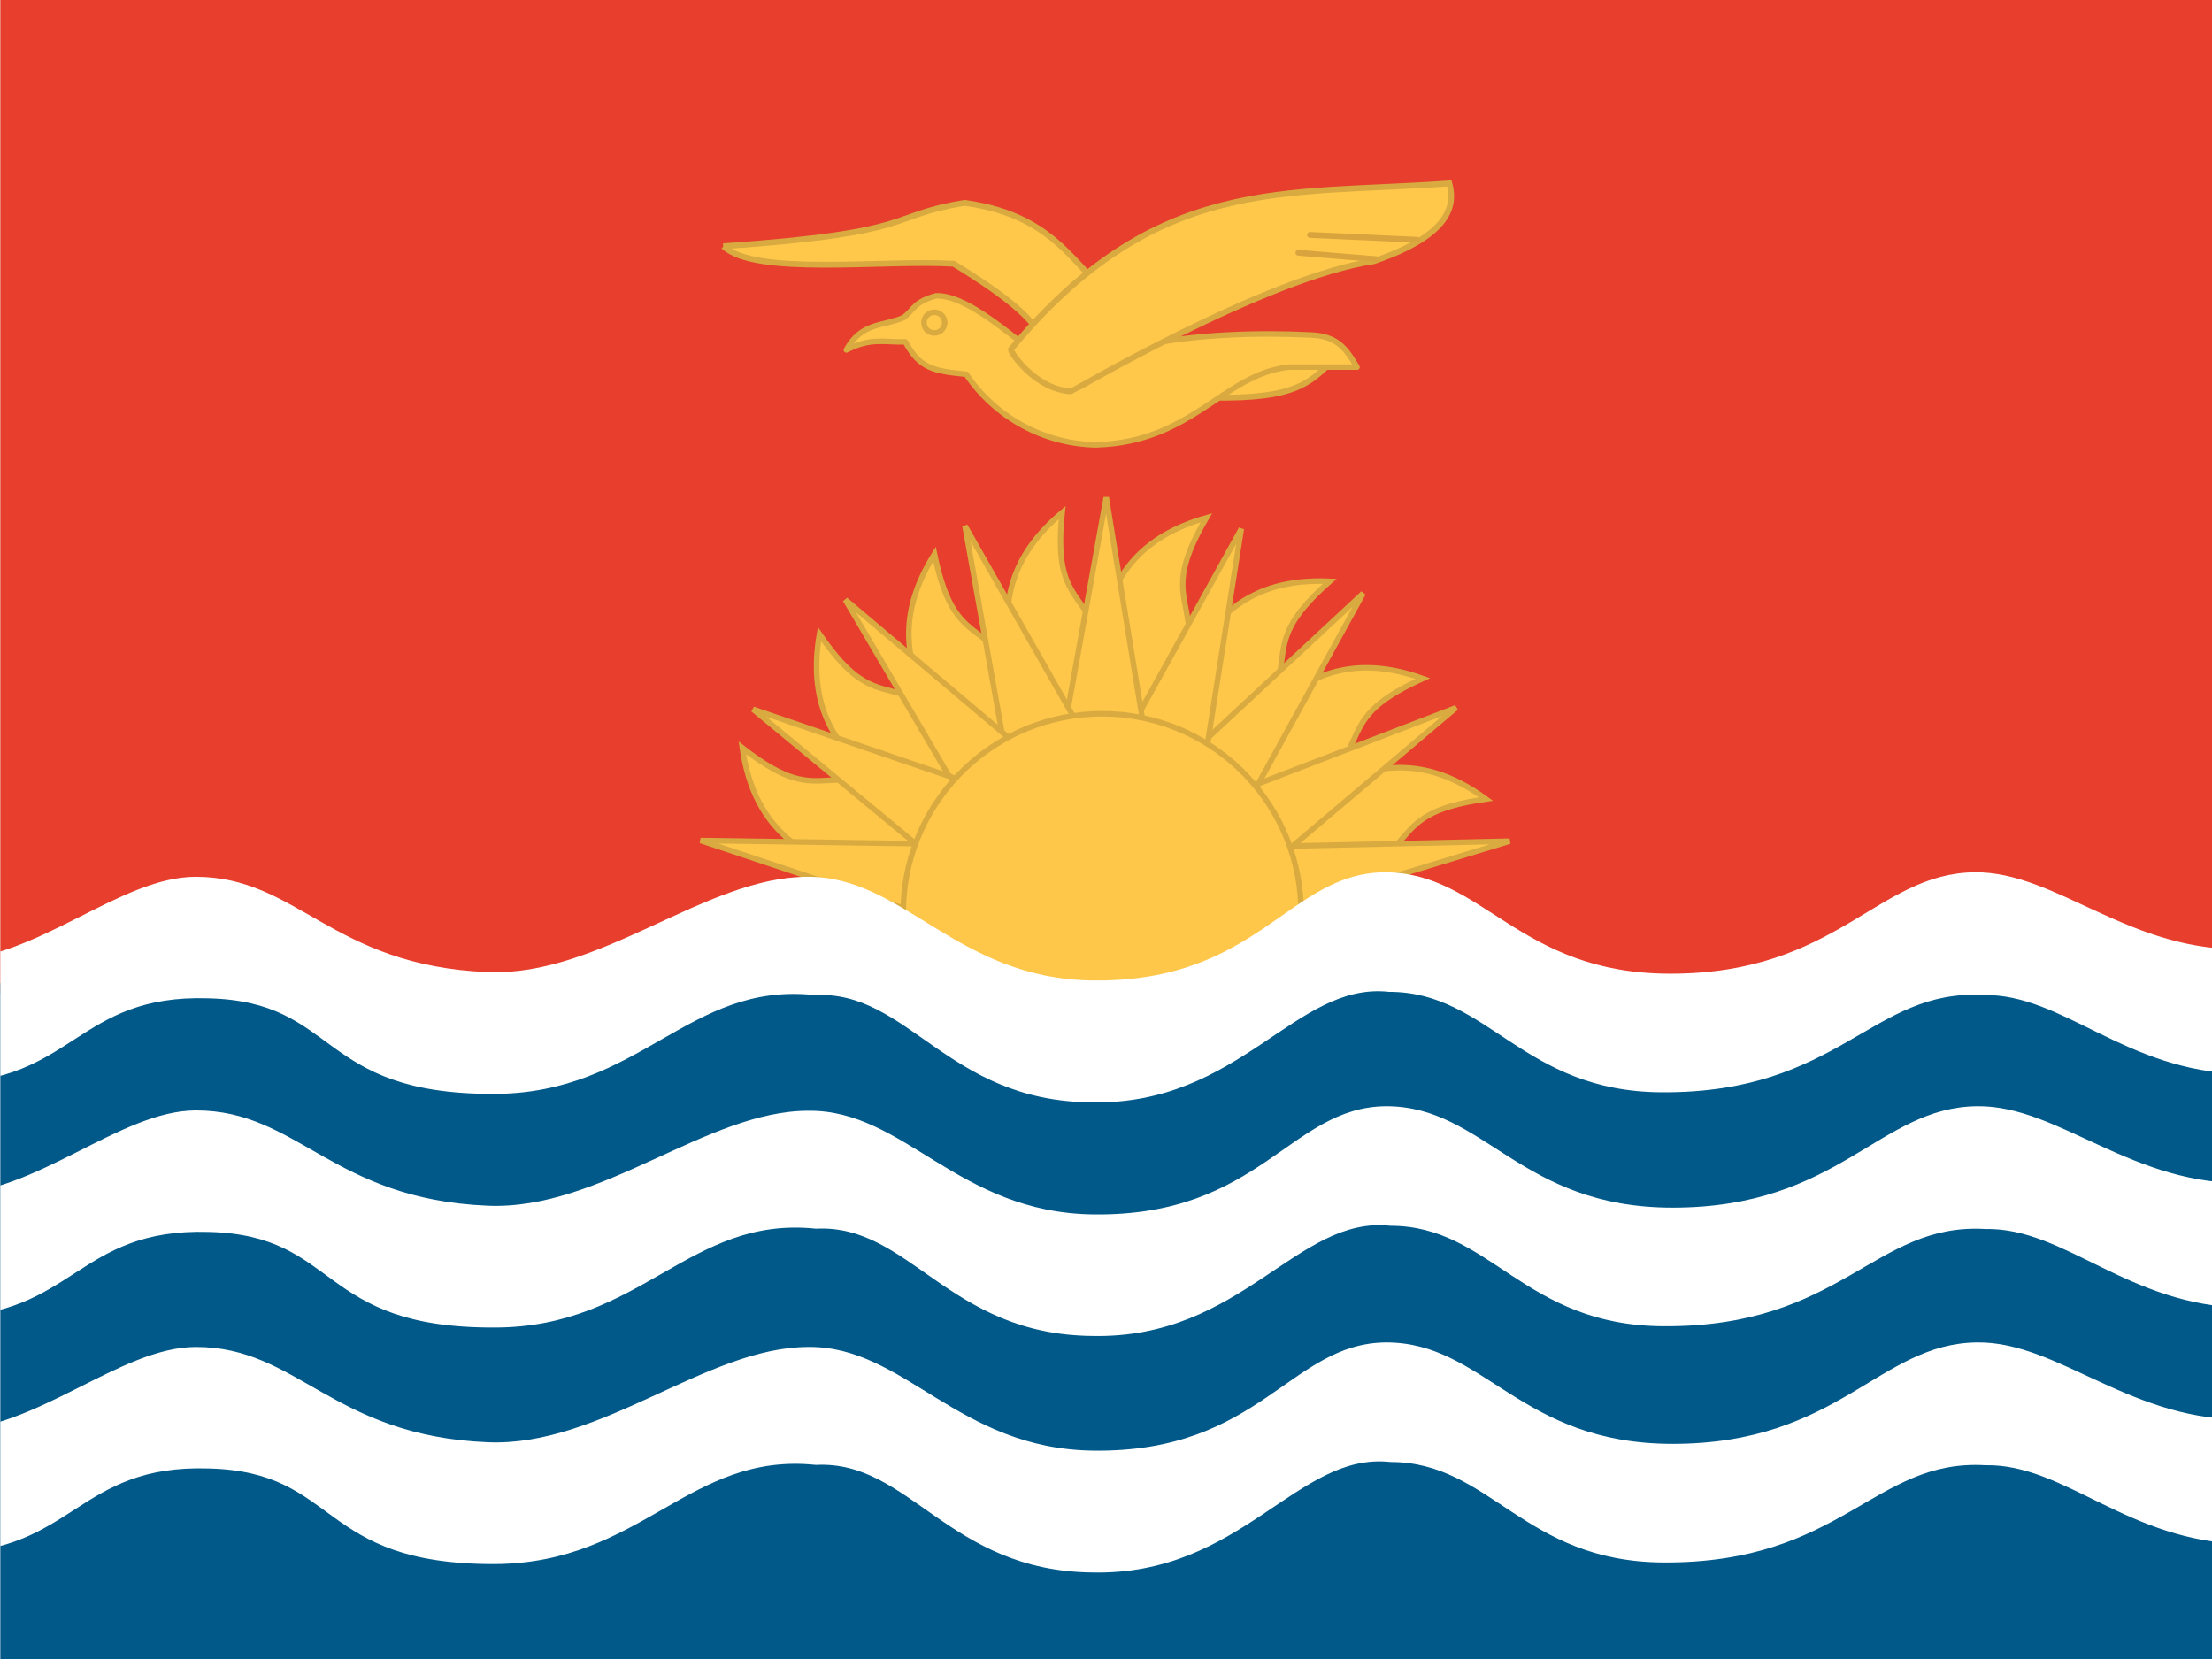
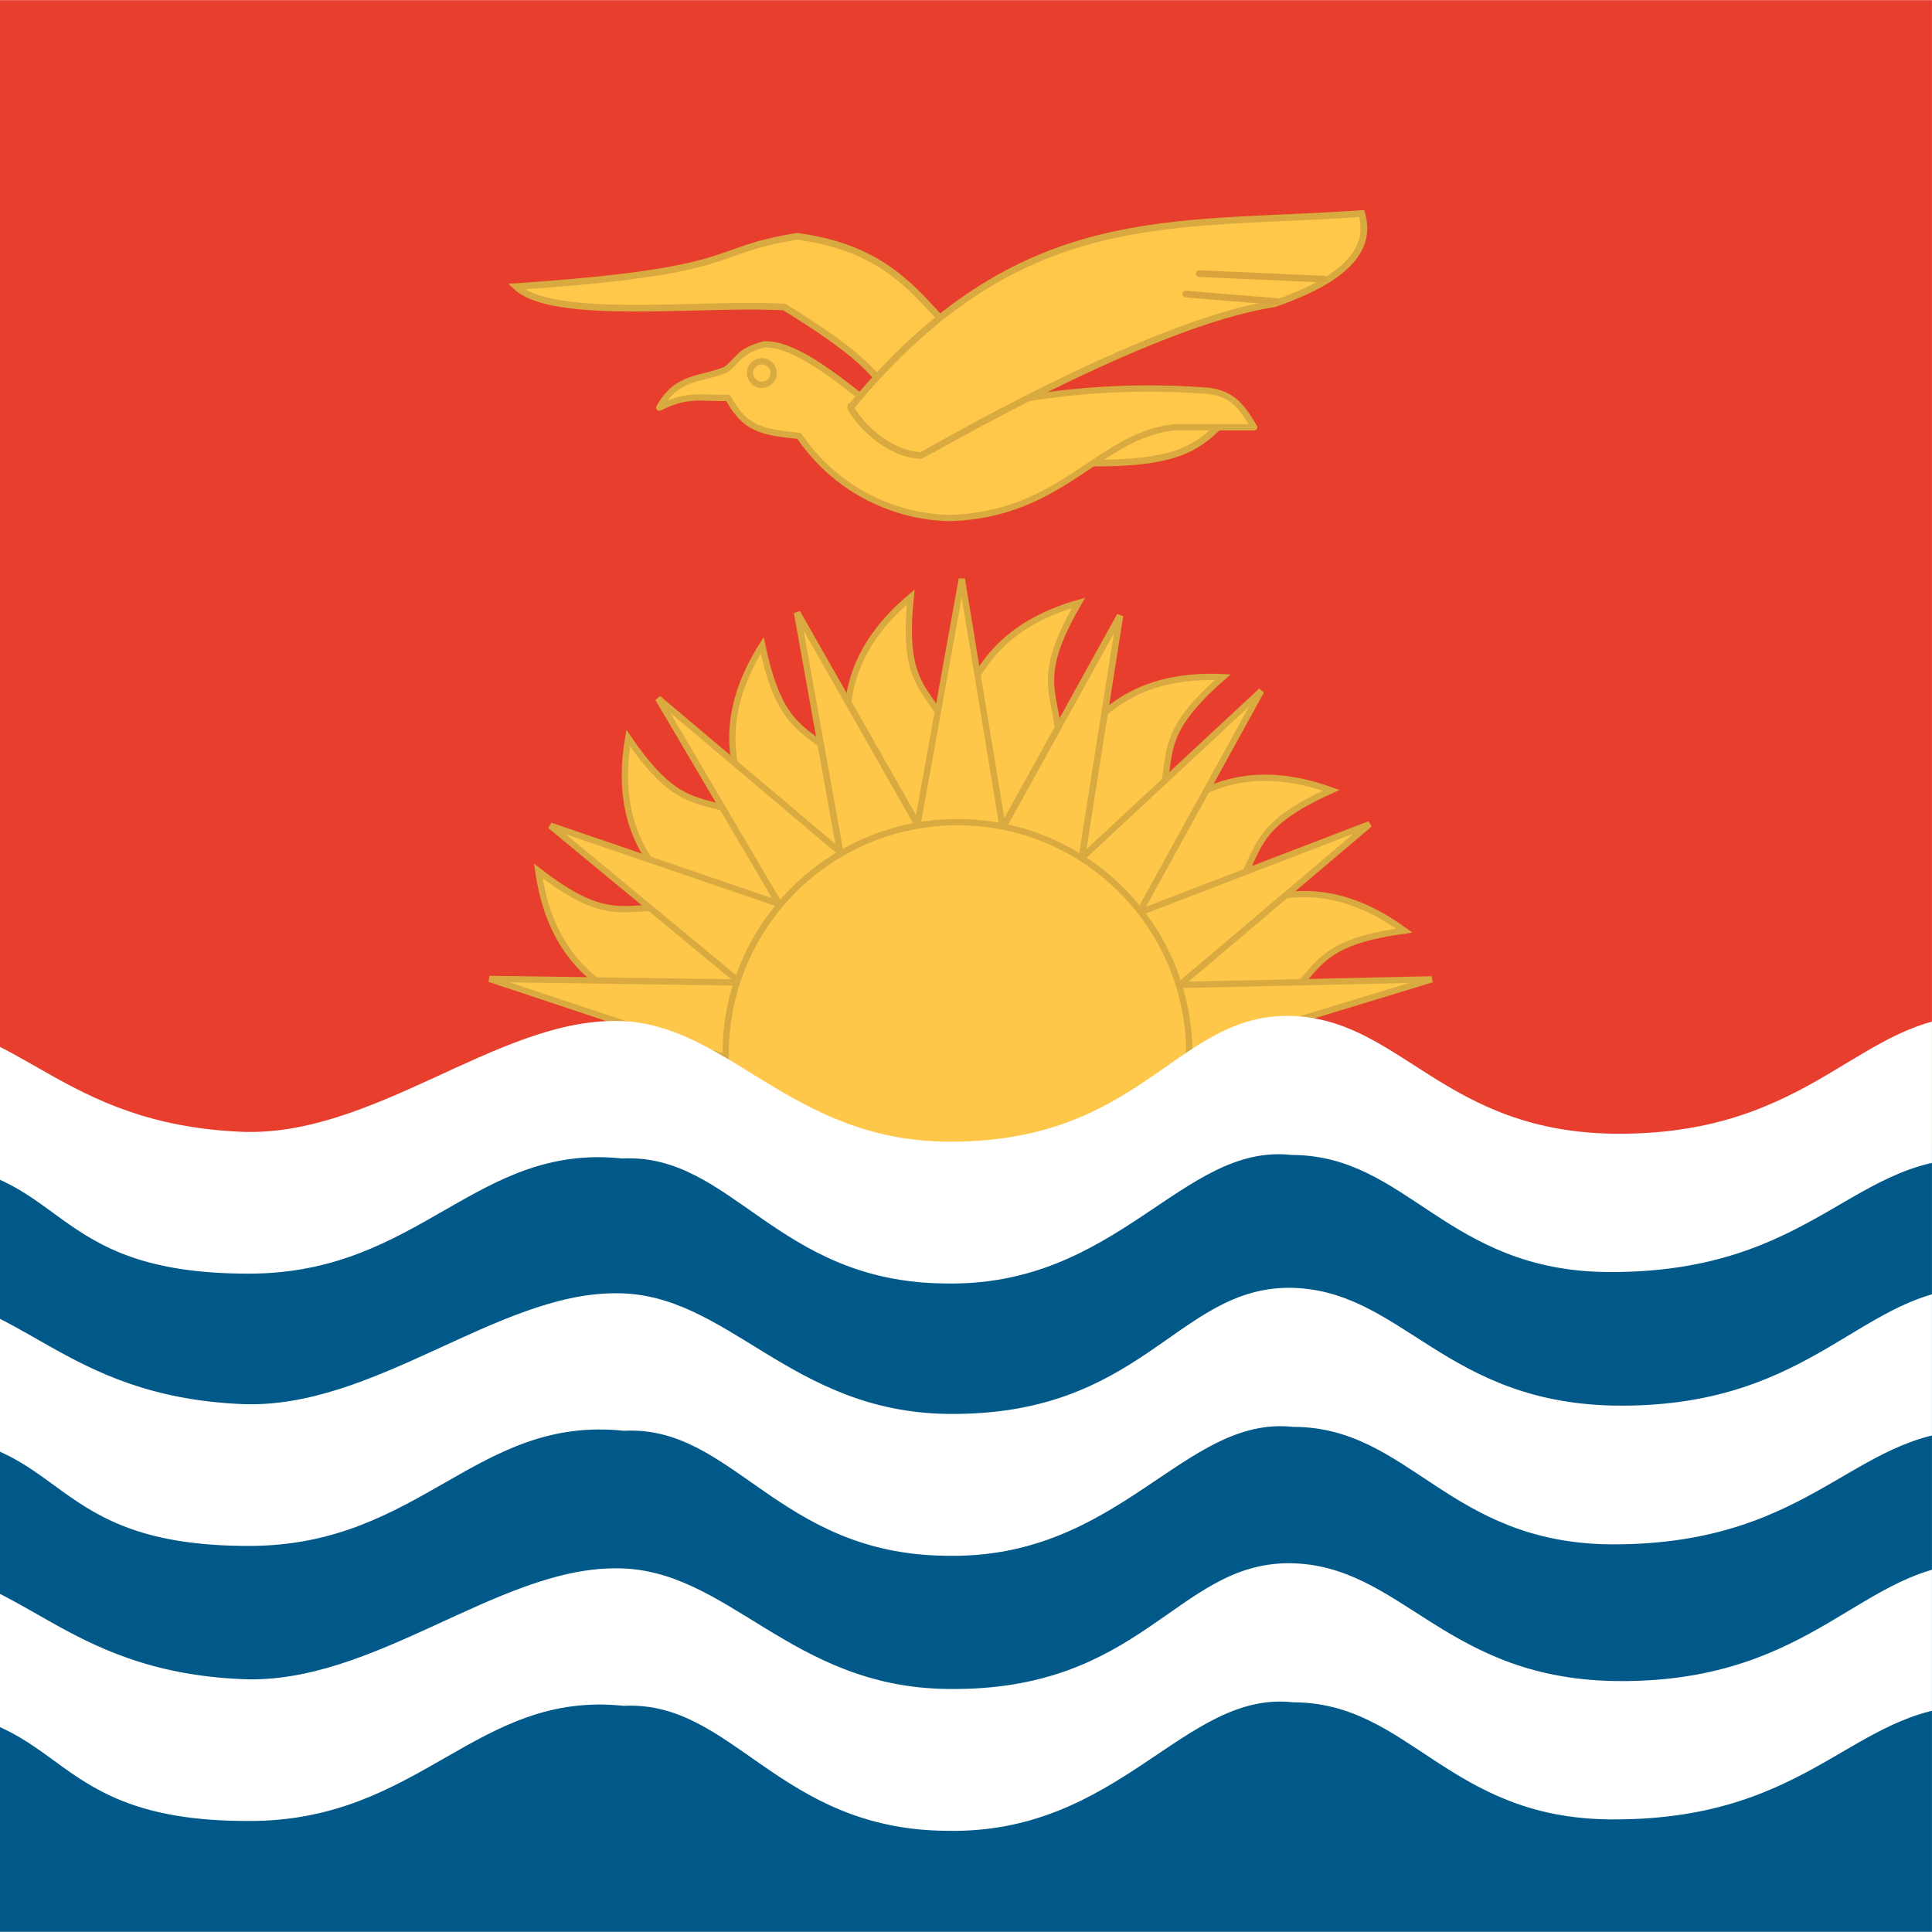
- <svg xmlns="http://www.w3.org/2000/svg" id="flag-icons-ki" viewBox="0 0 640 480">
+ <svg xmlns="http://www.w3.org/2000/svg" id="flag-icons-ki" viewBox="0 0 512 512">
  <defs>
    <clipPath id="ki-a">
-       <path fill-opacity=".7" d="M-86.3 0h682.6v512H-86.3z" />
+       <path fill-opacity=".7" d="M161.8 5.8h491.7v491.6H161.8z" />
    </clipPath>
  </defs>
-   <g clip-path="url(#ki-a)" transform="translate(81)scale(.9375)">
-     <path fill="#e73e2d" fill-rule="evenodd" d="M-164.3 0h835.8v306.5h-835.8z" />
-     <path fill="#fec74a" fill-rule="evenodd" stroke="#d8aa3f" stroke-width="1.7" d="M204.3 282.1c-19.4-15.2-55.6-10-61.6-51.3 27.7 21.5 22.7-1.2 64 19.3z" />
-     <path fill="#fec74a" fill-rule="evenodd" stroke="#d8aa3f" stroke-width="1.7" d="M209.5 263.4c-13.9-20.4-50-26.6-43-67.7 19.9 28.9 22 5.7 55.2 37.9z" />
-     <path fill="#fec74a" fill-rule="evenodd" stroke="#d8aa3f" stroke-width="1.7" d="M215.8 250c-5-24.1-36-43.6-13.8-79 7.2 34.4 18 13.8 36.4 56.2z" />
-     <path fill="#fec74a" fill-rule="evenodd" stroke="#d8aa3f" stroke-width="1.7" d="M230.3 237.6c2.7-24.5-20.8-52.6 11.1-79.4-3.6 34.9 13 18.7 17.5 64.6z" />
-     <path fill="#fec74a" fill-rule="evenodd" stroke="#d8aa3f" stroke-width="1.7" d="M243.3 227.7c12.4-21.3 2.5-56.5 42.6-67.9-17.6 30.3 4.2 22.3-10.5 66z" />
-     <path fill="#fec74a" fill-rule="evenodd" stroke="#d8aa3f" stroke-width="1.7" d="M262 230.3c18.6-16.2 20.4-52.8 62-50.9-26.3 23.2-3 22.5-31 59.4z" />
-     <path fill="#fec74a" fill-rule="evenodd" stroke="#d8aa3f" stroke-width="1.7" d="M278.6 239.9c22.5-10.1 34.9-44.5 74.1-30.5-32 14.5-9.5 20.7-47 47.7z" />
-     <path fill="#fec74a" fill-rule="evenodd" stroke="#d8aa3f" stroke-width="1.7" d="M292.5 255c24.4-3.4 46-33 79.7-8.4-34.7 4.9-15 17.1-58.5 32.5z" />
-     <path fill="#fec74a" fill-rule="evenodd" stroke="#d8aa3f" stroke-width="1.7" d="m379.5 259.6-112.1 2.5 4.7 30.2z" />
-     <path fill="#fec74a" fill-rule="evenodd" stroke="#d8aa3f" stroke-width="1.7" d="m363 218.4-103.8 39.9 17.3 33.3z" />
-     <path fill="#fec74a" fill-rule="evenodd" stroke="#d8aa3f" stroke-width="1.7" d="m280.6 280.7 53.7-97.6-82.4 76.7z" />
-     <path fill="#fec74a" fill-rule="evenodd" stroke="#d8aa3f" stroke-width="1.7" d="m279.5 272.6 17.2-109.4-53.8 97.2z" />
-     <path fill="#fec74a" fill-rule="evenodd" stroke="#d8aa3f" stroke-width="1.7" d="m273 263.7-18-110.2-20 110.7z" />
-     <path fill="#fec74a" fill-rule="evenodd" stroke="#d8aa3f" stroke-width="1.7" d="m263.7 254.3-52.3-92 20 111.8z" />
-     <path fill="#fec74a" fill-rule="evenodd" stroke="#d8aa3f" stroke-width="1.7" d="m255.6 253.6-81.1-68.5 57.6 98z" />
-     <path fill="#fec74a" fill-rule="evenodd" stroke="#d8aa3f" stroke-width="1.7" d="m146 218.9 87 71.9 13.4-37.6z" />
-     <path fill="#fec74a" fill-rule="evenodd" stroke="#d8aa3f" stroke-width="1.7" d="m232.1 260.9-102.3-1.5 101.9 34z" />
-     <path fill="#fec74a" fill-rule="evenodd" stroke="#d8aa3f" stroke-width="1.7" d="M315.1 279.2a61.4 61.4 0 1 1-122.7 0 61.4 61.4 0 0 1 122.7 0z" />
-     <path fill="#005989" fill-rule="evenodd" d="M-165.1 303.4h839.9V512h-840z" />
-     <path fill="#fff" fill-rule="evenodd" d="M-165.6 454c15.6 7.2 38 25.3 62 25.3 40-.3 41-27.4 81.6-26.1 40.7 1 33.3 29.6 88.2 29.5 45.4-.2 60-34.7 99.2-30.6 29-1.5 40.8 32.7 85.3 33.2 46.2 1 63.1-37.3 92-34.1 31 0 41 30.8 84.3 31 55.2.3 64.9-32 99.3-30 24.6-.5 44 23.7 80 24.3 28.6.5 52.7-21.2 69-29l.7-36.8c-17 6.3-42.4 27.1-67.7 27.3-36.6 1.4-59.1-24-84.5-23.7-30.4.3-42.5 31.3-94 31.3-47.2 0-58-31.3-88.4-31.3-29.7.2-38.8 34-90.3 33.4-42-.5-58.3-32.3-88-32-31.5 0-64 30.9-99 29.4-48-2-58.5-29.4-90-29.4-23.5 0-49 25.6-77.3 26-28.2.5-59.9-25.5-62.8-26zm0-73c15.6 7.3 38 25.4 62 25.4 40-.3 41-27.4 81.6-26.2 40.7 1 33.3 29.7 88.2 29.5 45.4 0 60-34.6 99.2-30.5 29-1.5 40.8 32.7 85.3 33.1 46.2 1 63.1-37.2 92-34 31 0 41 30.8 84.3 31 55.2.3 64.9-32 99.3-30 24.6-.5 44 23.7 80 24.3 28.6.5 52.7-21.2 69-29l.7-36.8c-17 6.3-42.4 27-67.7 27.3-36.6 1.3-59.1-24-84.5-23.7-30.4.3-42.5 31.3-94 31.3-47.2 0-58-31.3-88.4-31.3-29.7.2-38.8 34-90.3 33.4-42-.5-58.3-32.3-88-32-31.5 0-64 30.8-99 29.3-48-2-58.5-29.4-90-29.4-23.5 0-49 25.7-77.3 26.1-28.2.4-59.9-25.5-62.8-26l.4 38.3z" />
-     <path fill="#fff" fill-rule="evenodd" d="M-165.6 309c15.6 7.2 38 25.2 61.9 25.2 40-.2 41-27.4 81.6-26.1 40.6 1 33.2 29.6 88.1 29.5 45.3-.1 60-34.7 99-30.5 29-1.5 40.8 32.7 85.3 33.1 46.1 1 63-37.3 92-34.1 30.8 0 41 30.8 84.2 31 55 .3 64.7-32 99.2-30 24.5-.5 43.9 23.7 79.8 24.3 28.7.5 52.7-21.2 69-29l.7-36.8c-17 6.4-42.3 27.1-67.7 27.3-36.4 1.4-59-23.9-84.4-23.7-30.3.3-42.4 31.3-94 31.3-47 0-57.8-31.3-88.2-31.3-29.7.3-38.8 34-90.1 33.4-42-.5-58.3-32.2-88-32-31.5 0-64 30.9-98.8 29.4-48.1-2-58.5-29.4-90-29.4-23.5 0-48.9 25.6-77.2 26-28.2.5-59.8-25.4-62.8-26l.4 38.3z" />
-     <path fill="#ffc84b" fill-rule="evenodd" stroke="#d8aa3f" stroke-width="1.8" d="M136.8 76c61-4.2 50-9.4 74.5-13.4 31 4.3 34.5 23 51.8 34.5 0 0-6.5 22-27.7 18.9-2.9-8.8 10.2-11.6-27.5-34.6-22-1.3-61.3 3.9-71-5.4zm189.3 33.9-44 1.8v10.9c29.7 1 35-3 44-12.7z" />
-     <path fill="#ffc84b" fill-rule="evenodd" stroke="#d8aa3f" stroke-linejoin="round" stroke-width="1.7" d="M174.8 108c7.7-3.9 11.5-2.3 18.2-2.5 4.5 8.3 8.8 9 18.8 10a49.5 49.5 0 0 0 39.9 21.8c29.9-.8 39.4-21.7 59.5-24h21.2c-3.5-6-6.3-9.5-14-9.9-15.8-.8-36.2-.4-54 3.6l-25.1 6.3c-7.4-3.6-25.3-22.4-36.8-22-6.7 1.8-6.7 4.1-10 6.7-6.5 2.8-13 1.4-17.7 10z" />
-     <path fill="#ffc84b" fill-rule="evenodd" stroke="#d8aa3f" stroke-width="1.7" d="M205.1 99a3.2 3.2 0 1 1-6.3 0 3.2 3.2 0 0 1 6.3 0z" />
-     <path fill="#ffc84b" fill-rule="evenodd" stroke="#d8aa3f" stroke-width="1.8" d="M225.6 107.8c44.9-54.1 84.1-47.5 135.3-51.2 1.7 6.3 1 15.7-23.3 24-33.4 5-93.1 40.2-93.4 40.2-11.1-.6-18.9-12.2-18.6-13z" />
-     <path fill="none" stroke="#d9a43e" stroke-linecap="round" stroke-width="1.8" d="M317.9 72.5 351 74m-36.7 4 24.1 2" />
+   <g clip-path="url(#ki-a)" transform="translate(-168.5 -6)scale(1.0413)">
+     <path fill="#e73e2d" fill-rule="evenodd" d="M4 5.8h802.6V300H4z" />
+     <path fill="#fec74a" fill-rule="evenodd" stroke="#d8aa3f" stroke-width="1.6" d="M358 276.6c-18.7-14.5-53.5-9.6-59.2-49.2 26.6 20.6 21.8-1.2 61.6 18.5z" />
+     <path fill="#fec74a" fill-rule="evenodd" stroke="#d8aa3f" stroke-width="1.6" d="M363 258.6c-13.4-19.6-48-25.5-41.3-65 19 27.8 21.1 5.6 53 36.5l-11.8 28.5z" />
+     <path fill="#fec74a" fill-rule="evenodd" stroke="#d8aa3f" stroke-width="1.6" d="M369 245.8c-4.8-23.1-34.5-41.9-13.2-75.8 7 33 17.3 13.2 35 54z" />
+     <path fill="#fec74a" fill-rule="evenodd" stroke="#d8aa3f" stroke-width="1.6" d="M383 234c2.5-23.6-20-50.5 10.6-76.3-3.5 33.5 12.5 18 16.8 62L382.9 234z" />
+     <path fill="#fec74a" fill-rule="evenodd" stroke="#d8aa3f" stroke-width="1.6" d="M395.4 224.4c12-20.4 2.4-54.2 40.9-65.2-16.9 29.1 4 21.4-10.1 63.5z" />
+     <path fill="#fec74a" fill-rule="evenodd" stroke="#d8aa3f" stroke-width="1.6" d="M413.5 226.9c17.8-15.6 19.5-50.6 59.5-48.8-25.3 22.2-3 21.6-29.7 57z" />
+     <path fill="#fec74a" fill-rule="evenodd" stroke="#d8aa3f" stroke-width="1.6" d="M429.4 236c21.6-9.6 33.5-42.6 71.2-29.1-30.7 13.8-9.2 19.8-45.2 45.7l-26-16.5z" />
+     <path fill="#fec74a" fill-rule="evenodd" stroke="#d8aa3f" stroke-width="1.6" d="M442.6 250.6c23.5-3.2 44.2-31.6 76.6-8-33.4 4.6-14.4 16.4-56.2 31.2z" />
+     <path fill="#fec74a" fill-rule="evenodd" stroke="#d8aa3f" stroke-width="1.6" d="m526.2 255-107.6 2.4 4.5 29z" />
+     <path fill="#fec74a" fill-rule="evenodd" stroke="#d8aa3f" stroke-width="1.6" d="m510.4 215.5-99.7 38.3 16.7 32z" />
+     <path fill="#fec74a" fill-rule="evenodd" stroke="#d8aa3f" stroke-width="1.6" d="m431.2 275.3 51.6-93.7-79.1 73.6z" />
+     <path fill="#fec74a" fill-rule="evenodd" stroke="#d8aa3f" stroke-width="1.3" d="m381.9 573.2-13.5-82.6-15.4 82.6z" transform="matrix(1.2145 .40191 -.39943 1.207 195.4 -577.8)" />
+     <path fill="#fec74a" fill-rule="evenodd" stroke="#d8aa3f" stroke-width="1.6" d="m424 259-17.4-105.9-19.2 106.4z" />
+     <path fill="#fec74a" fill-rule="evenodd" stroke="#d8aa3f" stroke-width="1.3" d="m378.5 569.7-10.2-79-17.9 83.5z" transform="matrix(1.1791 -.4886 .48383 1.1816 -307 -238.2)" />
+     <path fill="#fec74a" fill-rule="evenodd" stroke="#d8aa3f" stroke-width="1.6" d="m407.2 249.3-77.9-65.8 55.4 94.1z" />
+     <path fill="#fec74a" fill-rule="evenodd" stroke="#d8aa3f" stroke-width="1.6" d="m302 216 83.5 69 12.9-36.1-96.5-33z" />
+     <path fill="#fec74a" fill-rule="evenodd" stroke="#d8aa3f" stroke-width="1.6" d="m384.7 256.3-98.3-1.4 97.9 32.6.3-31.2z" />
+     <path fill="#fec74a" fill-rule="evenodd" stroke="#d8aa3f" stroke-width="1.6" d="M464.4 274a59 59 0 1 1-117.9 0 59 59 0 0 1 118 0z" />
+     <path fill="#005989" fill-rule="evenodd" d="M3.2 297.1h806.6v200.3H3.2z" />
+     <path fill="#fff" fill-rule="evenodd" d="M2.8 441.7c15 7 36.4 24.3 59.4 24.3 38.5-.2 39.5-26.3 78.5-25 39 1 32 28.4 84.7 28.2 43.5 0 57.6-33.3 95.2-29.3 27.8-1.4 39.2 31.4 82 31.8 44.3 1 60.5-35.8 88.3-32.7 29.7 0 39.4 29.6 81 29.8 53 .3 62.2-30.8 95.3-28.8 23.6-.5 42.2 22.8 76.8 23.3 27.5.5 50.6-20.3 66.2-27.8l.8-35.4c-16.4 6.1-40.7 26-65.1 26.3-35 1.3-56.7-23-81.1-22.8-29.2.3-40.8 30-90.3 30-45.3 0-55.7-30-84.9-30-28.5.2-37.2 32.7-86.6 32-40.3-.4-56-31-84.6-30.7-30.2 0-61.5 29.7-95 28.2-46.2-2-56.2-28.2-86.5-28.2-22.6 0-47 24.6-74.2 25-27 .5-57.5-24.5-60.3-25zm0-70c15 7 36.4 24.3 59.4 24.3 38.5-.3 39.5-26.4 78.5-25.1 39 1 32 28.4 84.7 28.3 43.5-.1 57.6-33.3 95.2-29.3 27.8-1.5 39.2 31.4 82 31.8 44.3 1 60.5-35.8 88.3-32.8 29.7 0 39.4 29.6 81 29.9 53 .2 62.2-30.8 95.3-28.9 23.6-.5 42.2 22.8 76.8 23.4 27.5.5 50.6-20.4 66.2-27.8l.8-35.4c-16.4 6-40.7 26-65.1 26.2-35 1.3-56.7-23-81.1-22.8-29.2.3-40.8 30-90.3 30-45.3 0-55.7-30-84.9-30-28.5.3-37.2 32.7-86.6 32.1-40.3-.5-56-31-84.6-30.7-30.2 0-61.5 29.6-95 28.2-46.2-2-56.2-28.2-86.5-28.2-22.6 0-47 24.6-74.2 25-27 .4-57.5-24.5-60.3-25z" />
+     <path fill="#fff" fill-rule="evenodd" d="M2.8 302.4c15 7 36.4 24.3 59.4 24.3 38.4-.3 39.4-26.3 78.3-25.1 39 1 32 28.4 84.7 28.3 43.5 0 57.6-33.3 95-29.3 27.9-1.4 39.2 31.4 82 31.8 44.2 1 60.5-35.8 88.3-32.7 29.6 0 39.3 29.6 80.8 29.8 53 .2 62.2-30.8 95.3-28.8 23.6-.5 42.1 22.7 76.7 23.3 27.5.5 50.6-20.4 66.1-27.8l.8-35.4c-16.3 6.1-40.7 26-65 26.2-35 1.3-56.7-23-81-22.7-29.2.2-40.8 30-90.3 30-45.2 0-55.6-30-84.7-30-28.5.2-37.3 32.6-86.6 32-40.3-.4-56-31-84.5-30.7-30.2 0-61.4 29.6-94.9 28.2-46.2-2-56.2-28.2-86.4-28.2-22.6 0-47 24.6-74.2 25-27 .4-57.4-24.5-60.2-25z" />
+     <path fill="#ffc84b" fill-rule="evenodd" stroke="#d8aa3f" stroke-width="1.7" d="M293.2 78.7c58.6-4 47.9-9 71.5-12.8 29.7 4 33.1 22 49.7 33.1 0 0-6.2 21-26.6 18.1-2.7-8.4 9.9-11-26.4-33.2-21.1-1.2-58.8 3.7-68.2-5.2zm181.7 32.6-42.2 1.7v10.5c28.5.9 33.6-3 42.2-12.2z" />
+     <path fill="#ffc84b" fill-rule="evenodd" stroke="#d8aa3f" stroke-linejoin="round" stroke-width="1.6" d="M329.7 109.5c7.4-3.8 11-2.2 17.4-2.5 4.4 8 8.5 8.7 18.1 9.7a47.5 47.5 0 0 0 38.3 20.9c28.7-.8 37.8-20.9 57.1-23.1H481c-3.4-5.8-6-9.1-13.4-9.4a195 195 0 0 0-52 3.4l-24 6c-7-3.4-24.3-21.5-35.3-21.1-6.5 1.7-6.5 4-9.7 6.4-6.2 2.7-12.4 1.4-17 9.7z" />
+     <path fill="#ffc84b" fill-rule="evenodd" stroke="#d8aa3f" stroke-width="1.6" d="M358.7 100.7a3 3 0 1 1-6 0 3 3 0 0 1 6 0z" />
+     <path fill="#ffc84b" fill-rule="evenodd" stroke="#d8aa3f" stroke-width="1.7" d="M378.4 109.3c43.1-52 80.8-45.7 130-49.2 1.6 6 1 15-22.4 23-32 4.8-89.5 38.6-89.7 38.6-10.7-.5-18.2-11.7-18-12.4z" />
+     <path fill="none" stroke="#d9a43e" stroke-linecap="round" stroke-width="1.7" d="m467 75.4 31.8 1.4m-35.2 3.8 23.2 1.9" />
  </g>
</svg>
